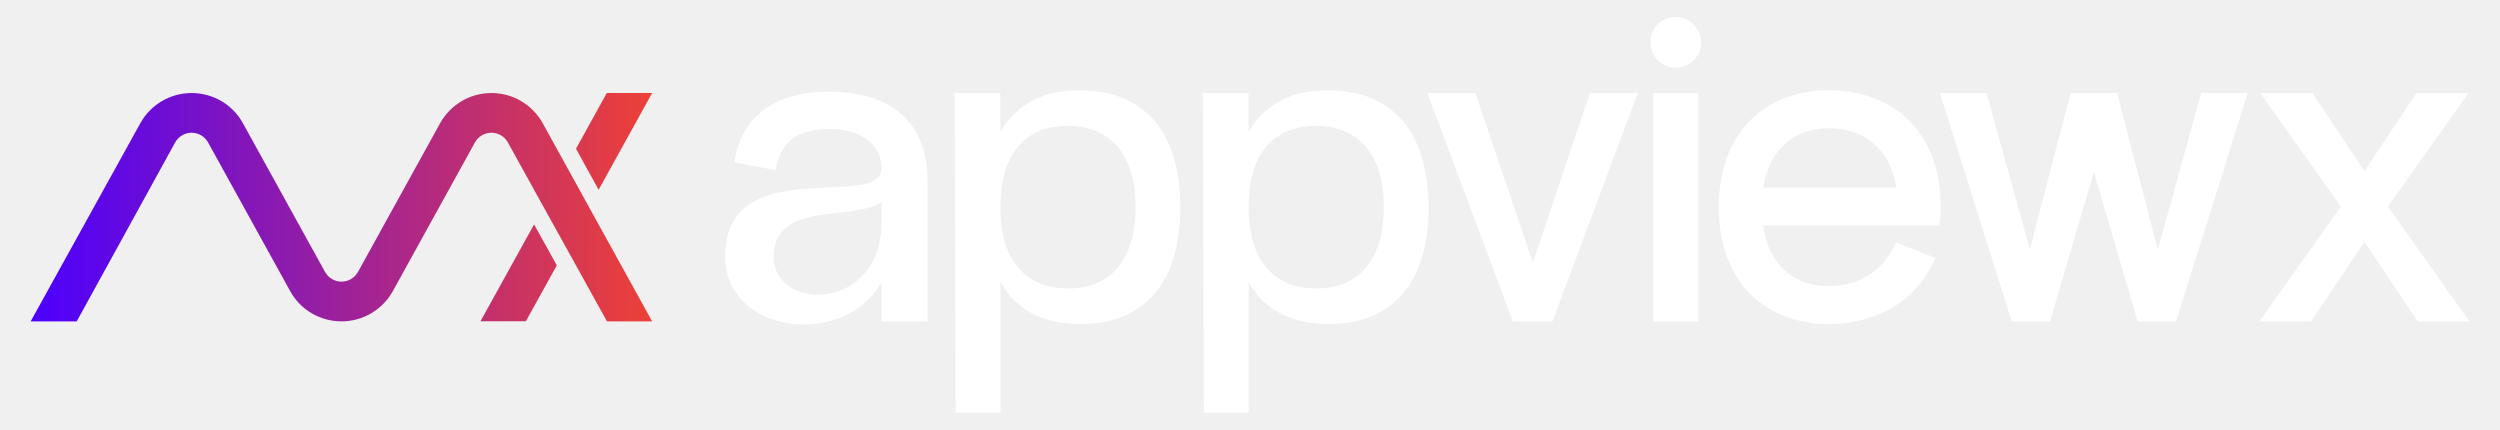
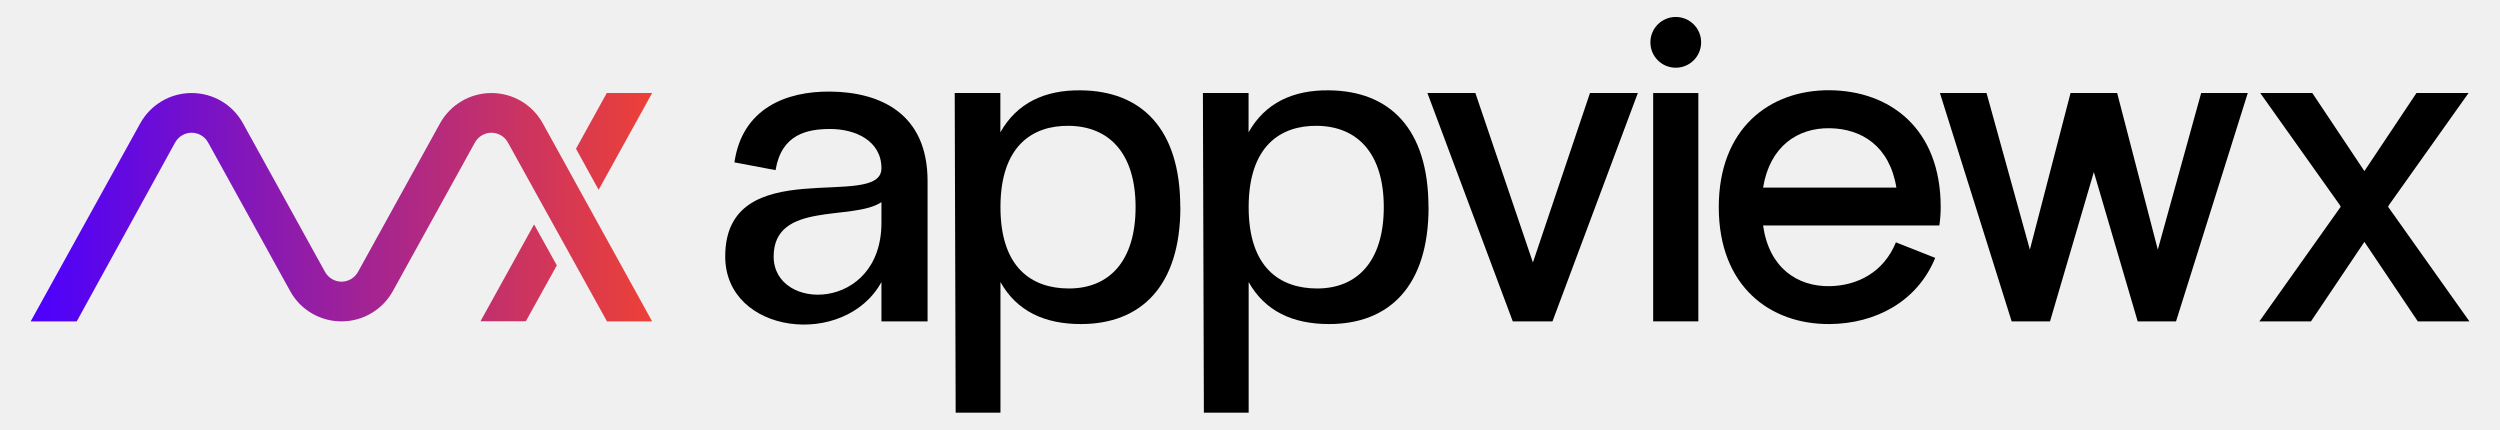
<svg xmlns="http://www.w3.org/2000/svg" id="a" viewBox="0 0 260.68 44.8">
  <defs>
-     <style>.c{fill:url(#b);}.d{fill:#fff;}</style>
+     <style>.c{fill:url(#b);}.d{fill:#000;}</style>
    <linearGradient id="b" x1="3.2" y1="21.6" x2="68" y2="21.6" gradientTransform="matrix(1, 0, 0, 1, 0, 0)" gradientUnits="userSpaceOnUse">
      <stop offset="0" stop-color="#4b00ff" />
      <stop offset="1" stop-color="#ed4137" />
    </linearGradient>
  </defs>
  <path class="d" d="M96.72,18.89v14.62h-4.81v-4.1c-3.81,6.95-16.29,5.48-16.29-2.67,0-11,16.29-4.71,16.29-9.19,0-2.9-2.76-4.1-5.33-4.1-2.38,0-5.09,.52-5.71,4.29l-4.29-.81c.81-5.62,5.38-7.43,10-7.38,5.09,.05,10.14,2.19,10.14,9.33Zm-4.81,4.33v-2.14c-3,2-11.24-.14-11.24,5.67s11.24,5.76,11.24-3.52Z" />
  <path class="d" d="M123.08,21.6c0,8.24-4.1,12.19-10.38,12.19-3.76,0-6.67-1.33-8.38-4.38v13.62h-4.67l-.1-33.33h4.76v4.1c1.71-3.05,4.62-4.43,8.38-4.38,6.29,.05,10.38,3.95,10.38,12.19Zm-4.67,0c0-5.57-2.71-8.43-6.95-8.48-3.81-.05-7.14,2.1-7.14,8.48s3.33,8.48,7.14,8.48c4.24,0,6.95-2.9,6.95-8.48Z" />
  <path class="d" d="M148.96,21.6c0,8.24-4.1,12.19-10.38,12.19-3.76,0-6.67-1.33-8.38-4.38v13.62h-4.67l-.1-33.33h4.76v4.1c1.71-3.05,4.62-4.43,8.38-4.38,6.29,.05,10.38,3.95,10.38,12.19Zm-4.67,0c0-5.57-2.71-8.43-6.95-8.48-3.81-.05-7.14,2.1-7.14,8.48s3.33,8.48,7.14,8.48c4.24,0,6.95-2.9,6.95-8.48Z" />
  <path class="d" d="M165.78,9.7h5l-8.9,23.81h-4.14l-8.9-23.81h5l6,17.67,5.95-17.67Z" />
  <path class="d" d="M172.38,33.51h4.71V9.7h-4.71v23.81Z" />
  <path class="d" d="M202.22,23.51h-18.38c.62,4.43,3.57,6.38,6.95,6.33,2.86-.05,5.62-1.43,6.9-4.57l4.1,1.62c-1.9,4.62-6.29,6.86-11,6.9-6.24,.05-11.57-3.95-11.57-12.19s5.33-12.24,11.57-12.19c6.24,.05,11.57,3.95,11.57,12.19,0,.67-.05,1.29-.14,1.9Zm-18.38-3.95h13.9c-.71-4.33-3.62-6.14-6.95-6.19-3.33-.05-6.24,1.86-6.95,6.19Z" />
  <path class="d" d="M229.52,9.7h4.86l-7.48,23.81h-4l-4.57-15.57-4.57,15.57h-4l-7.48-23.81h4.86l4.52,16.33,4.24-16.33h4.86l4.24,16.33,4.52-16.33Z" />
  <path class="d" d="M257.49,33.51h-5.38l-5.57-8.29-5.57,8.29h-5.38l8.48-11.95-.1-.19-8.29-11.67h5.43l5.43,8.14,5.43-8.14h5.43l-8.29,11.67-.1,.19,8.48,11.95Z" />
  <rect class="d" x="172.09" y="1.77" width="5.29" height="5.29" rx="2.64" ry="2.64" />
  <path class="c" d="M55.69,23.4l2.37,4.27-3.23,5.83h-4.73l5.59-10.1Zm12.31-13.7h-4.73l-3.21,5.81,2.36,4.28,5.58-10.09Zm-8.94,7.62l-2.47-4.47c-1.08-1.95-3.12-3.15-5.35-3.15s-4.27,1.21-5.35,3.15l-8.56,15.5c-.35,.63-1.01,1.02-1.72,1.02s-1.37-.39-1.72-1.02l-8.56-15.5c-1.07-1.95-3.12-3.15-5.35-3.15s-4.27,1.21-5.35,3.15L3.2,33.51h4.8L18.26,14.86c.35-.63,1.01-1.02,1.72-1.02s1.38,.39,1.72,1.02l8.56,15.5c1.07,1.95,3.12,3.15,5.35,3.15s4.27-1.21,5.35-3.15l8.56-15.5c.35-.63,1.01-1.02,1.72-1.02s1.38,.39,1.72,1.02l3.73,6.74,2.37,4.27,4.23,7.64h4.71l-6.58-11.91-2.36-4.28Z" />
</svg>
